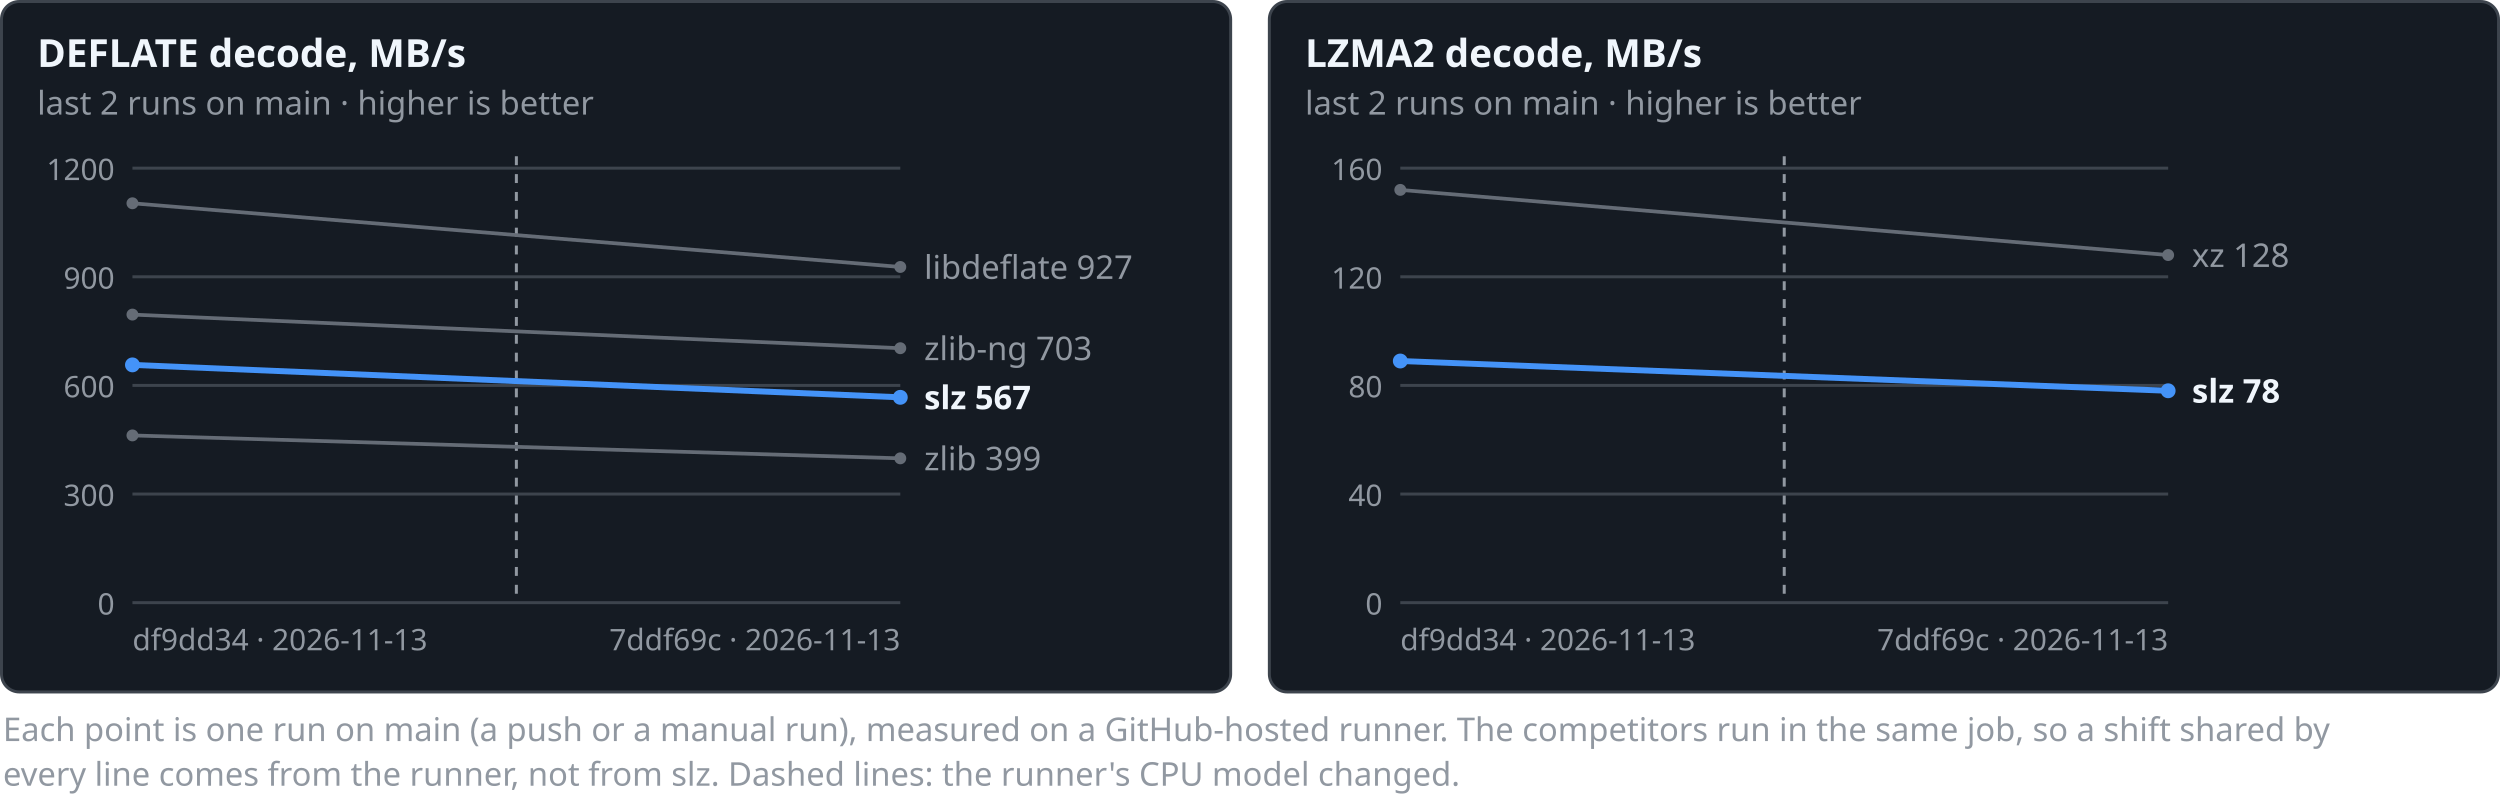
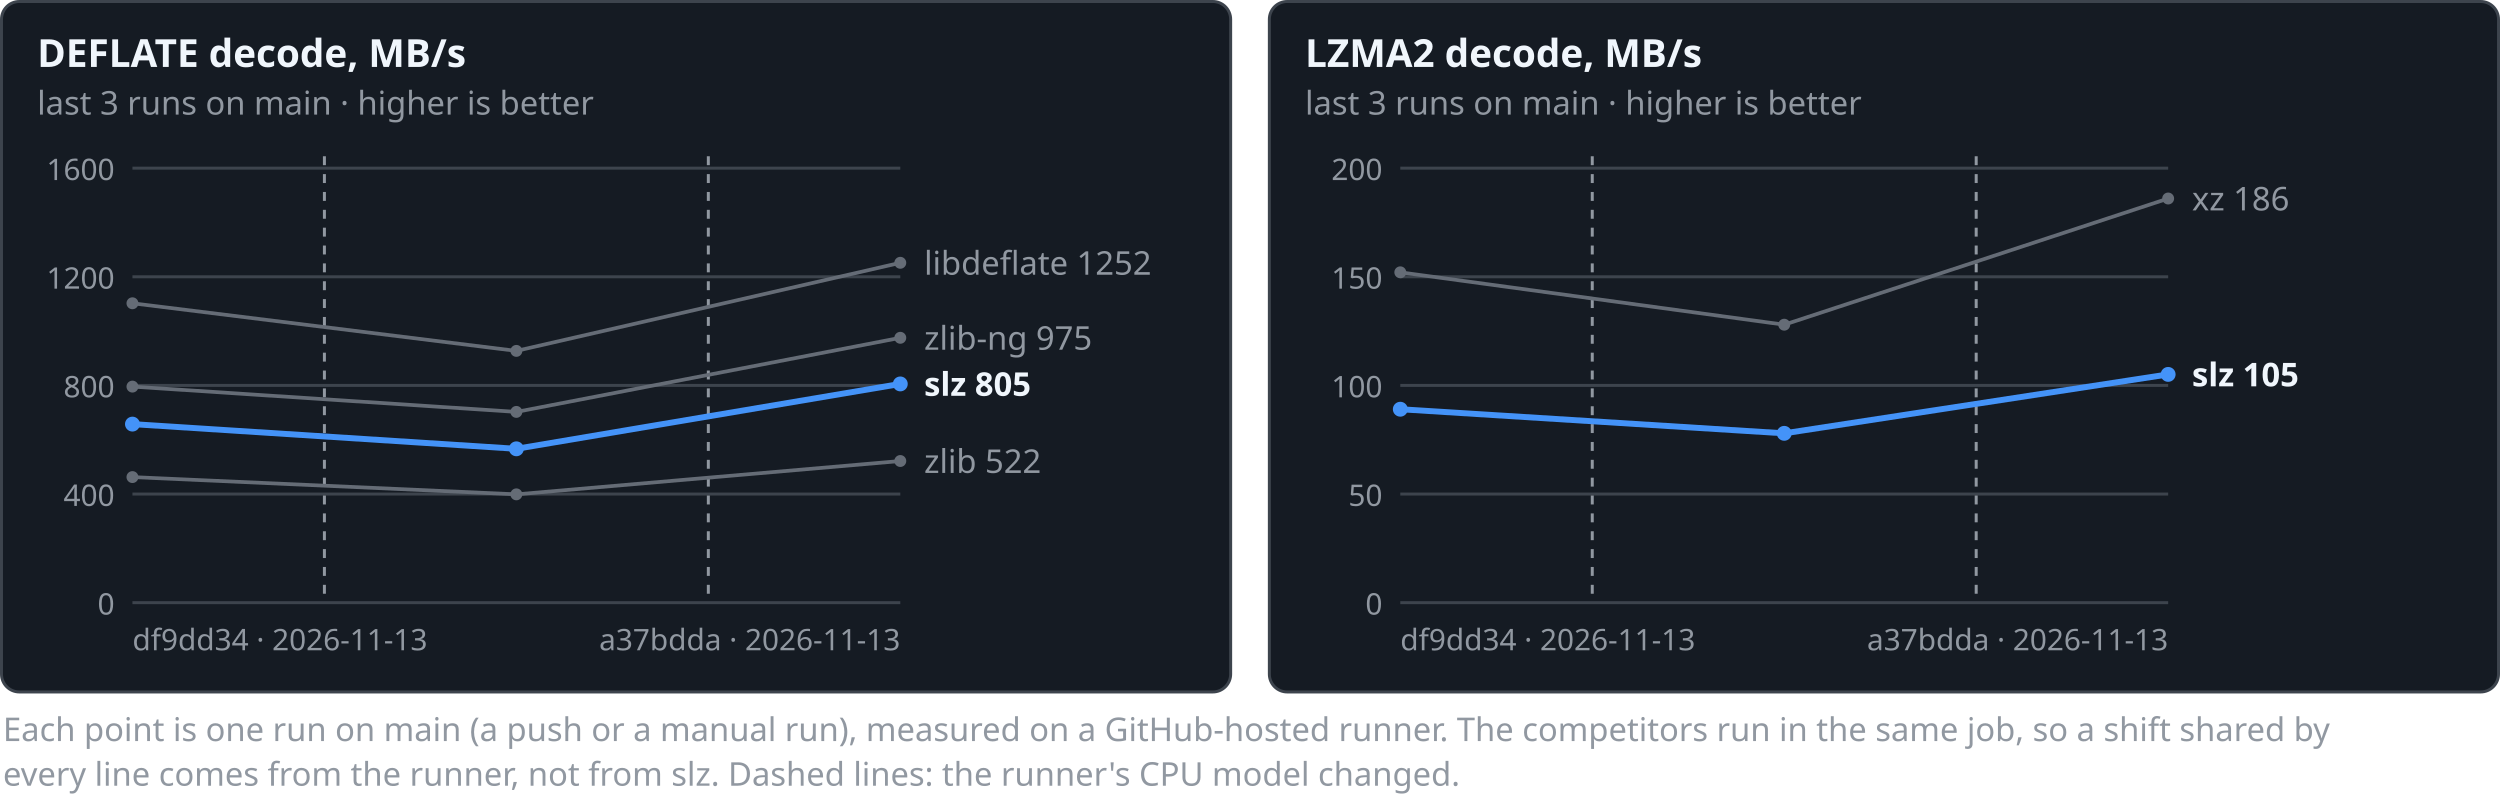
<svg xmlns="http://www.w3.org/2000/svg" width="840" height="270" viewBox="0 0 840 270" role="img" aria-labelledby="title desc">
  <style>text{font-family:-apple-system,BlinkMacSystemFont,'Segoe UI','Noto Sans',Helvetica,Arial,sans-serif;font-variant-numeric:tabular-nums}</style>
  <rect x="0.5" y="0.5" width="413.0" height="232.0" fill="#151b23" rx="6" stroke="#3d444d" />
  <text x="12.5" y="22.5" font-size="13" fill="#f0f6fc" font-weight="600">DEFLATE decode, MB/s</text>
-   <text x="12.5" y="38.5" font-size="11" fill="#9198a1">last 2 runs on main · higher is better</text>
+   <text x="12.5" y="38.5" font-size="11" fill="#9198a1">last 3 runs on main · higher is better</text>
  <line x1="44.5" y1="202.5" x2="302.5" y2="202.5" stroke="#3d444d" stroke-width="1" />
  <text x="38.5" y="206.5" font-size="10" fill="#9198a1" text-anchor="end">0</text>
  <line x1="44.5" y1="166.0" x2="302.5" y2="166.0" stroke="#3d444d" stroke-width="1" />
-   <text x="38.5" y="170.0" font-size="10" fill="#9198a1" text-anchor="end">300</text>
+   <text x="38.5" y="170.0" font-size="10" fill="#9198a1" text-anchor="end">400</text>
  <line x1="44.5" y1="129.5" x2="302.5" y2="129.5" stroke="#3d444d" stroke-width="1" />
-   <text x="38.5" y="133.5" font-size="10" fill="#9198a1" text-anchor="end">600</text>
+   <text x="38.5" y="133.5" font-size="10" fill="#9198a1" text-anchor="end">800</text>
  <line x1="44.5" y1="93.0" x2="302.5" y2="93.0" stroke="#3d444d" stroke-width="1" />
-   <text x="38.5" y="97.0" font-size="10" fill="#9198a1" text-anchor="end">900</text>
+   <text x="38.5" y="97.0" font-size="10" fill="#9198a1" text-anchor="end">1200</text>
  <line x1="44.5" y1="56.5" x2="302.5" y2="56.5" stroke="#3d444d" stroke-width="1" />
-   <text x="38.5" y="60.5" font-size="10" fill="#9198a1" text-anchor="end">1200</text>
-   <line x1="173.5" y1="52.5" x2="173.5" y2="202.5" stroke="#9198a1" stroke-width="1" stroke-dasharray="3 3" />
-   <polyline points="44.5,68.3 302.5,89.7" fill="none" stroke="#656c76" stroke-width="1.25" stroke-linejoin="round" stroke-linecap="round" />
-   <circle cx="44.5" cy="68.3" r="2" fill="#656c76" />
-   <circle cx="302.5" cy="89.7" r="2" fill="#656c76" />
-   <polyline points="44.5,105.7 302.5,117.0" fill="none" stroke="#656c76" stroke-width="1.25" stroke-linejoin="round" stroke-linecap="round" />
-   <circle cx="44.5" cy="105.7" r="2" fill="#656c76" />
-   <circle cx="302.5" cy="117.0" r="2" fill="#656c76" />
-   <polyline points="44.5,146.3 302.5,154.0" fill="none" stroke="#656c76" stroke-width="1.25" stroke-linejoin="round" stroke-linecap="round" />
-   <circle cx="44.5" cy="146.3" r="2" fill="#656c76" />
-   <circle cx="302.5" cy="154.0" r="2" fill="#656c76" />
-   <polyline points="44.5,122.6 302.5,133.5" fill="none" stroke="#4493f8" stroke-width="2" stroke-linejoin="round" stroke-linecap="round" />
-   <circle cx="44.5" cy="122.6" r="2.5" fill="#4493f8" />
-   <circle cx="302.5" cy="133.5" r="2.5" fill="#4493f8" />
-   <text x="310.5" y="93.7" font-size="11" fill="#9198a1">libdeflate 927</text>
-   <text x="310.5" y="121.0" font-size="11" fill="#9198a1">zlib-ng 703</text>
-   <text x="310.5" y="137.5" font-size="11" fill="#f0f6fc" font-weight="600">slz 567</text>
-   <text x="310.5" y="158.0" font-size="11" fill="#9198a1">zlib 399</text>
+   <text x="38.5" y="60.5" font-size="10" fill="#9198a1" text-anchor="end">1600</text>
+   <line x1="109.0" y1="52.5" x2="109.0" y2="202.5" stroke="#9198a1" stroke-width="1" stroke-dasharray="3 3" />
+   <line x1="238.0" y1="52.5" x2="238.0" y2="202.5" stroke="#9198a1" stroke-width="1" stroke-dasharray="3 3" />
+   <polyline points="44.5,101.9 173.5,117.9 302.5,88.3" fill="none" stroke="#656c76" stroke-width="1.25" stroke-linejoin="round" stroke-linecap="round" />
+   <circle cx="44.5" cy="101.9" r="2" fill="#656c76" />
+   <circle cx="173.5" cy="117.9" r="2" fill="#656c76" />
+   <circle cx="302.5" cy="88.3" r="2" fill="#656c76" />
+   <polyline points="44.5,129.9 173.5,138.4 302.5,113.5" fill="none" stroke="#656c76" stroke-width="1.25" stroke-linejoin="round" stroke-linecap="round" />
+   <circle cx="44.5" cy="129.9" r="2" fill="#656c76" />
+   <circle cx="173.5" cy="138.4" r="2" fill="#656c76" />
+   <circle cx="302.5" cy="113.5" r="2" fill="#656c76" />
+   <polyline points="44.5,160.3 173.5,166.1 302.5,154.9" fill="none" stroke="#656c76" stroke-width="1.25" stroke-linejoin="round" stroke-linecap="round" />
+   <circle cx="44.5" cy="160.3" r="2" fill="#656c76" />
+   <circle cx="173.5" cy="166.1" r="2" fill="#656c76" />
+   <circle cx="302.5" cy="154.9" r="2" fill="#656c76" />
+   <polyline points="44.5,142.5 173.5,150.8 302.5,129.0" fill="none" stroke="#4493f8" stroke-width="2" stroke-linejoin="round" stroke-linecap="round" />
+   <circle cx="44.5" cy="142.5" r="2.5" fill="#4493f8" />
+   <circle cx="173.5" cy="150.8" r="2.5" fill="#4493f8" />
+   <circle cx="302.5" cy="129.0" r="2.5" fill="#4493f8" />
+   <text x="310.5" y="92.3" font-size="11" fill="#9198a1">libdeflate 1252</text>
+   <text x="310.5" y="117.5" font-size="11" fill="#9198a1">zlib-ng 975</text>
+   <text x="310.5" y="133.0" font-size="11" fill="#f0f6fc" font-weight="600">slz 805</text>
+   <text x="310.5" y="158.9" font-size="11" fill="#9198a1">zlib 522</text>
  <text x="44.5" y="218.5" font-size="10" fill="#9198a1">df9dd34 · 2026-11-13</text>
-   <text x="302.5" y="218.5" font-size="10" fill="#9198a1" text-anchor="end">7ddf69c · 2026-11-13</text>
+   <text x="302.5" y="218.5" font-size="10" fill="#9198a1" text-anchor="end">a37bdda · 2026-11-13</text>
  <rect x="426.5" y="0.5" width="413.0" height="232.0" fill="#151b23" rx="6" stroke="#3d444d" />
  <text x="438.5" y="22.5" font-size="13" fill="#f0f6fc" font-weight="600">LZMA2 decode, MB/s</text>
-   <text x="438.5" y="38.5" font-size="11" fill="#9198a1">last 2 runs on main · higher is better</text>
+   <text x="438.5" y="38.5" font-size="11" fill="#9198a1">last 3 runs on main · higher is better</text>
  <line x1="470.5" y1="202.5" x2="728.5" y2="202.5" stroke="#3d444d" stroke-width="1" />
  <text x="464.5" y="206.5" font-size="10" fill="#9198a1" text-anchor="end">0</text>
  <line x1="470.5" y1="166.0" x2="728.5" y2="166.0" stroke="#3d444d" stroke-width="1" />
-   <text x="464.5" y="170.0" font-size="10" fill="#9198a1" text-anchor="end">40</text>
+   <text x="464.5" y="170.0" font-size="10" fill="#9198a1" text-anchor="end">50</text>
  <line x1="470.5" y1="129.5" x2="728.5" y2="129.5" stroke="#3d444d" stroke-width="1" />
-   <text x="464.5" y="133.5" font-size="10" fill="#9198a1" text-anchor="end">80</text>
+   <text x="464.5" y="133.5" font-size="10" fill="#9198a1" text-anchor="end">100</text>
  <line x1="470.5" y1="93.0" x2="728.5" y2="93.0" stroke="#3d444d" stroke-width="1" />
-   <text x="464.5" y="97.0" font-size="10" fill="#9198a1" text-anchor="end">120</text>
+   <text x="464.5" y="97.0" font-size="10" fill="#9198a1" text-anchor="end">150</text>
  <line x1="470.5" y1="56.5" x2="728.5" y2="56.5" stroke="#3d444d" stroke-width="1" />
-   <text x="464.5" y="60.5" font-size="10" fill="#9198a1" text-anchor="end">160</text>
-   <line x1="599.5" y1="52.5" x2="599.5" y2="202.5" stroke="#9198a1" stroke-width="1" stroke-dasharray="3 3" />
-   <polyline points="470.5,63.8 728.5,85.7" fill="none" stroke="#656c76" stroke-width="1.25" stroke-linejoin="round" stroke-linecap="round" />
-   <circle cx="470.5" cy="63.8" r="2" fill="#656c76" />
-   <circle cx="728.5" cy="85.7" r="2" fill="#656c76" />
-   <polyline points="470.5,121.3 728.5,131.3" fill="none" stroke="#4493f8" stroke-width="2" stroke-linejoin="round" stroke-linecap="round" />
-   <circle cx="470.5" cy="121.3" r="2.5" fill="#4493f8" />
-   <circle cx="728.5" cy="131.3" r="2.5" fill="#4493f8" />
-   <text x="736.5" y="89.7" font-size="11" fill="#9198a1">xz 128</text>
-   <text x="736.5" y="135.3" font-size="11" fill="#f0f6fc" font-weight="600">slz 78</text>
+   <text x="464.5" y="60.5" font-size="10" fill="#9198a1" text-anchor="end">200</text>
+   <line x1="535.0" y1="52.5" x2="535.0" y2="202.5" stroke="#9198a1" stroke-width="1" stroke-dasharray="3 3" />
+   <line x1="664.0" y1="52.5" x2="664.0" y2="202.5" stroke="#9198a1" stroke-width="1" stroke-dasharray="3 3" />
+   <polyline points="470.5,91.5 599.5,109.1 728.5,66.7" fill="none" stroke="#656c76" stroke-width="1.25" stroke-linejoin="round" stroke-linecap="round" />
+   <circle cx="470.5" cy="91.5" r="2" fill="#656c76" />
+   <circle cx="599.5" cy="109.1" r="2" fill="#656c76" />
+   <circle cx="728.5" cy="66.7" r="2" fill="#656c76" />
+   <polyline points="470.5,137.5 599.5,145.6 728.5,125.8" fill="none" stroke="#4493f8" stroke-width="2" stroke-linejoin="round" stroke-linecap="round" />
+   <circle cx="470.5" cy="137.5" r="2.5" fill="#4493f8" />
+   <circle cx="599.5" cy="145.6" r="2.5" fill="#4493f8" />
+   <circle cx="728.5" cy="125.8" r="2.5" fill="#4493f8" />
+   <text x="736.5" y="70.7" font-size="11" fill="#9198a1">xz 186</text>
+   <text x="736.5" y="129.8" font-size="11" fill="#f0f6fc" font-weight="600">slz 105</text>
  <text x="470.5" y="218.5" font-size="10" fill="#9198a1">df9dd34 · 2026-11-13</text>
-   <text x="728.5" y="218.5" font-size="10" fill="#9198a1" text-anchor="end">7ddf69c · 2026-11-13</text>
+   <text x="728.5" y="218.5" font-size="10" fill="#9198a1" text-anchor="end">a37bdda · 2026-11-13</text>
  <text x="1.0" y="249.0" font-size="11" fill="#9198a1">Each point is one run on main (a push or a manual run), measured on a GitHub-hosted runner. The competitors run in the same job, so a shift shared by</text>
  <text x="1.0" y="264.0" font-size="11" fill="#9198a1">every line comes from the runner, not from slz. Dashed lines: the runner's CPU model changed.</text>
</svg>
